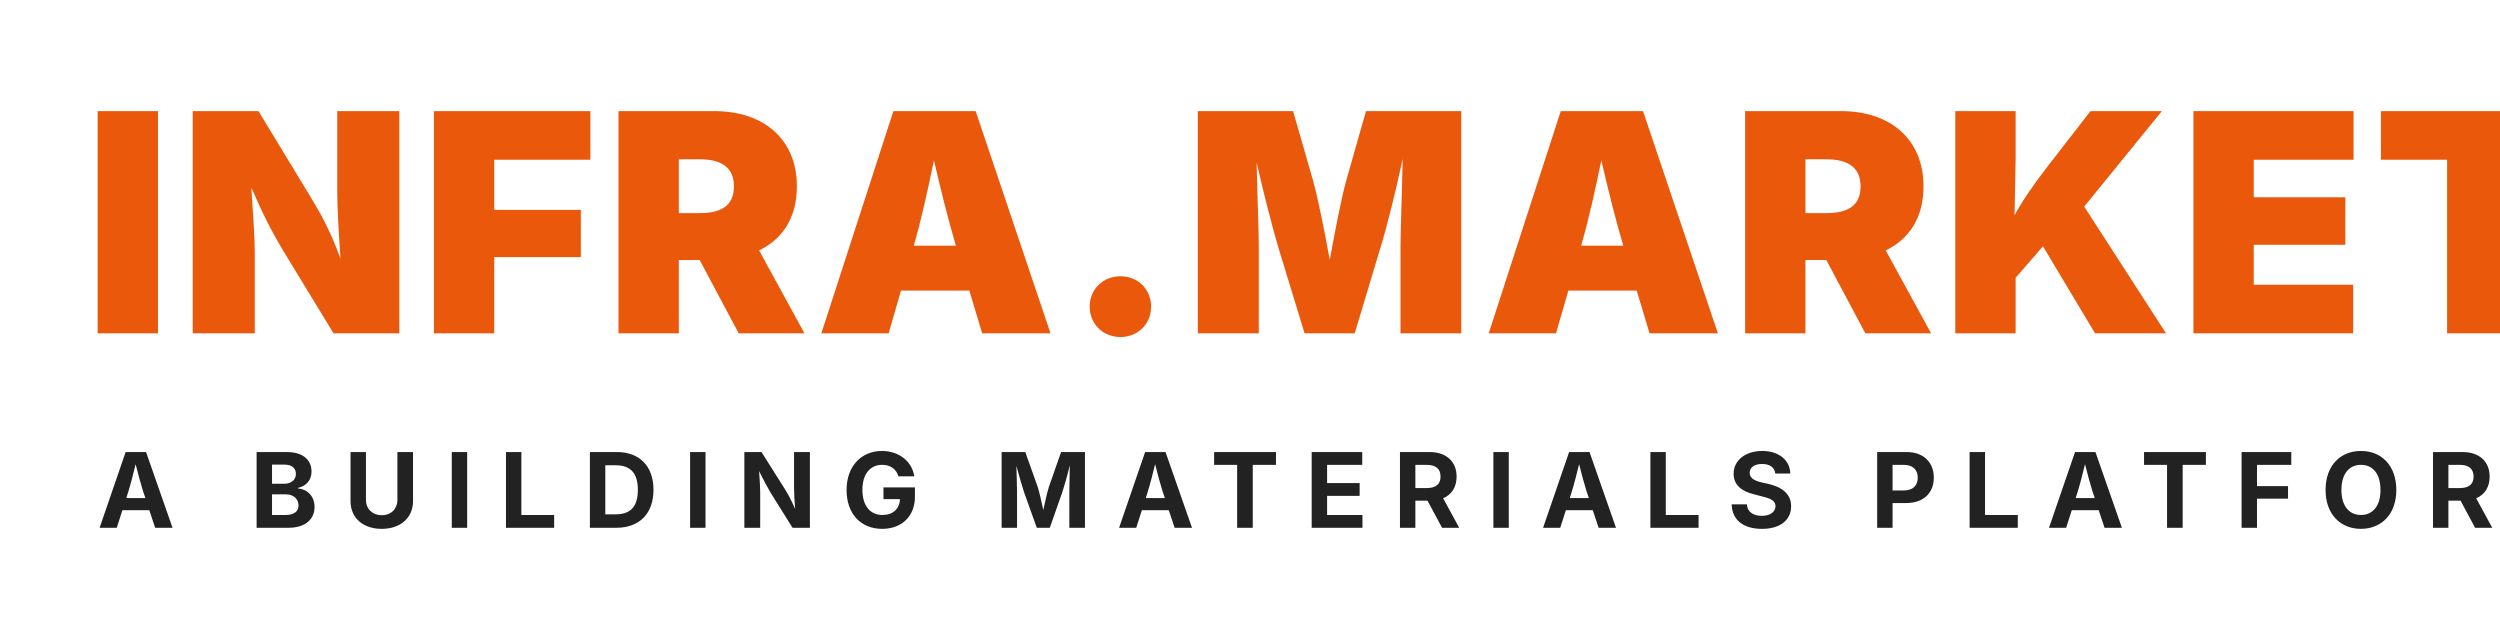
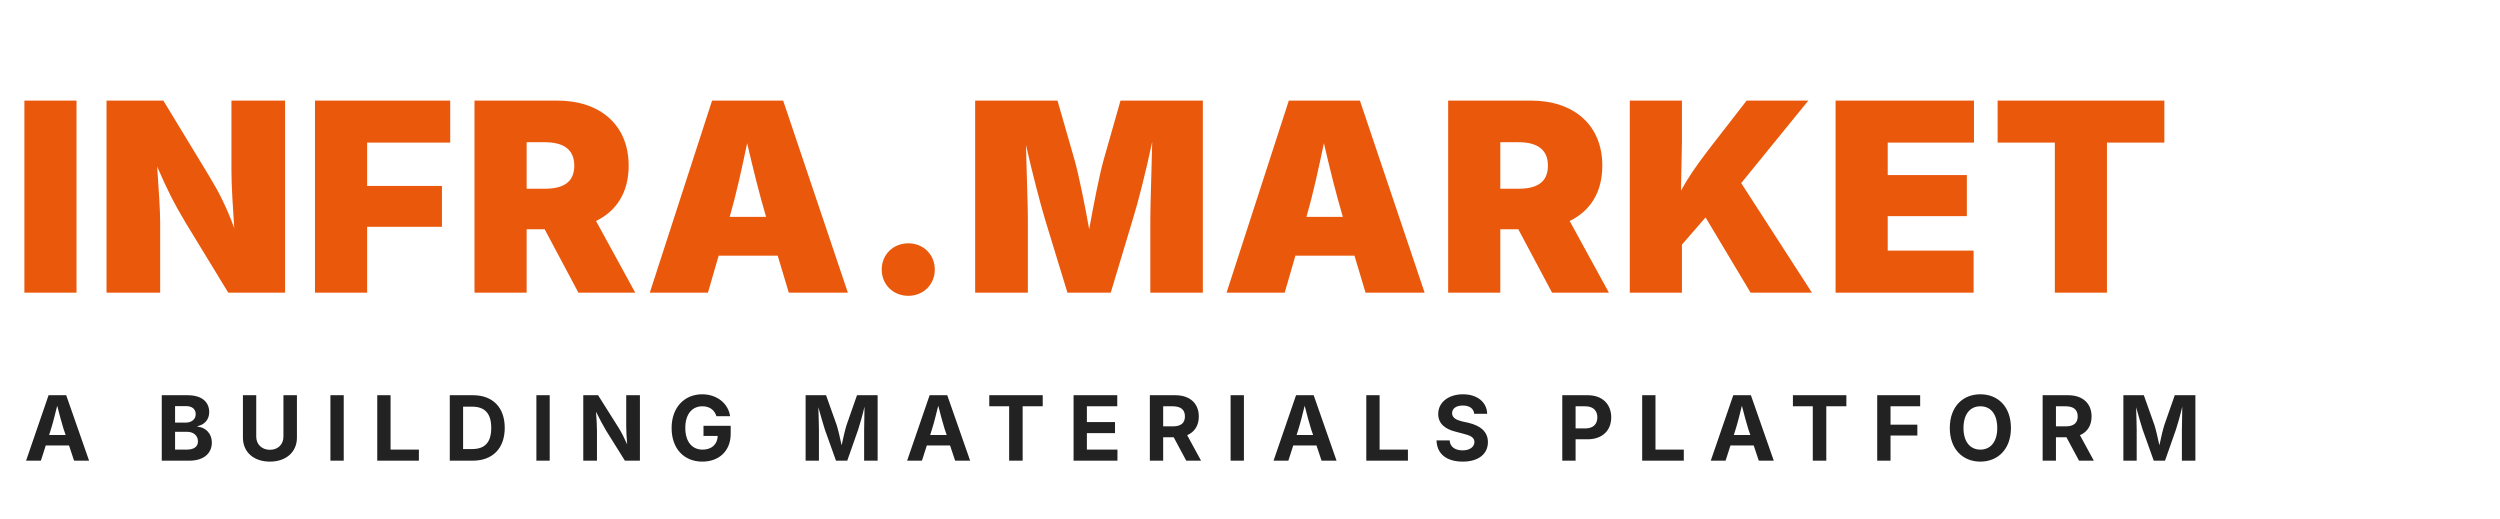
- <svg xmlns="http://www.w3.org/2000/svg" viewBox="0 0 180 46" fill="none">
+ <svg xmlns="http://www.w3.org/2000/svg" fill="none" viewBox="5 -0.38 208.28 43.2" width="208.28" height="43.2">
  <text x="6" y="24" font-family="system-ui, -apple-system, sans-serif" font-weight="900" font-size="22" letter-spacing="0.02em" fill="#ea580c">INFRA.MARKET</text>
  <text x="7" y="38" font-family="system-ui, -apple-system, sans-serif" font-weight="700" font-size="7.5" letter-spacing="0.24em" fill="#222222">A BUILDING MATERIALS PLATFORM</text>
</svg>
